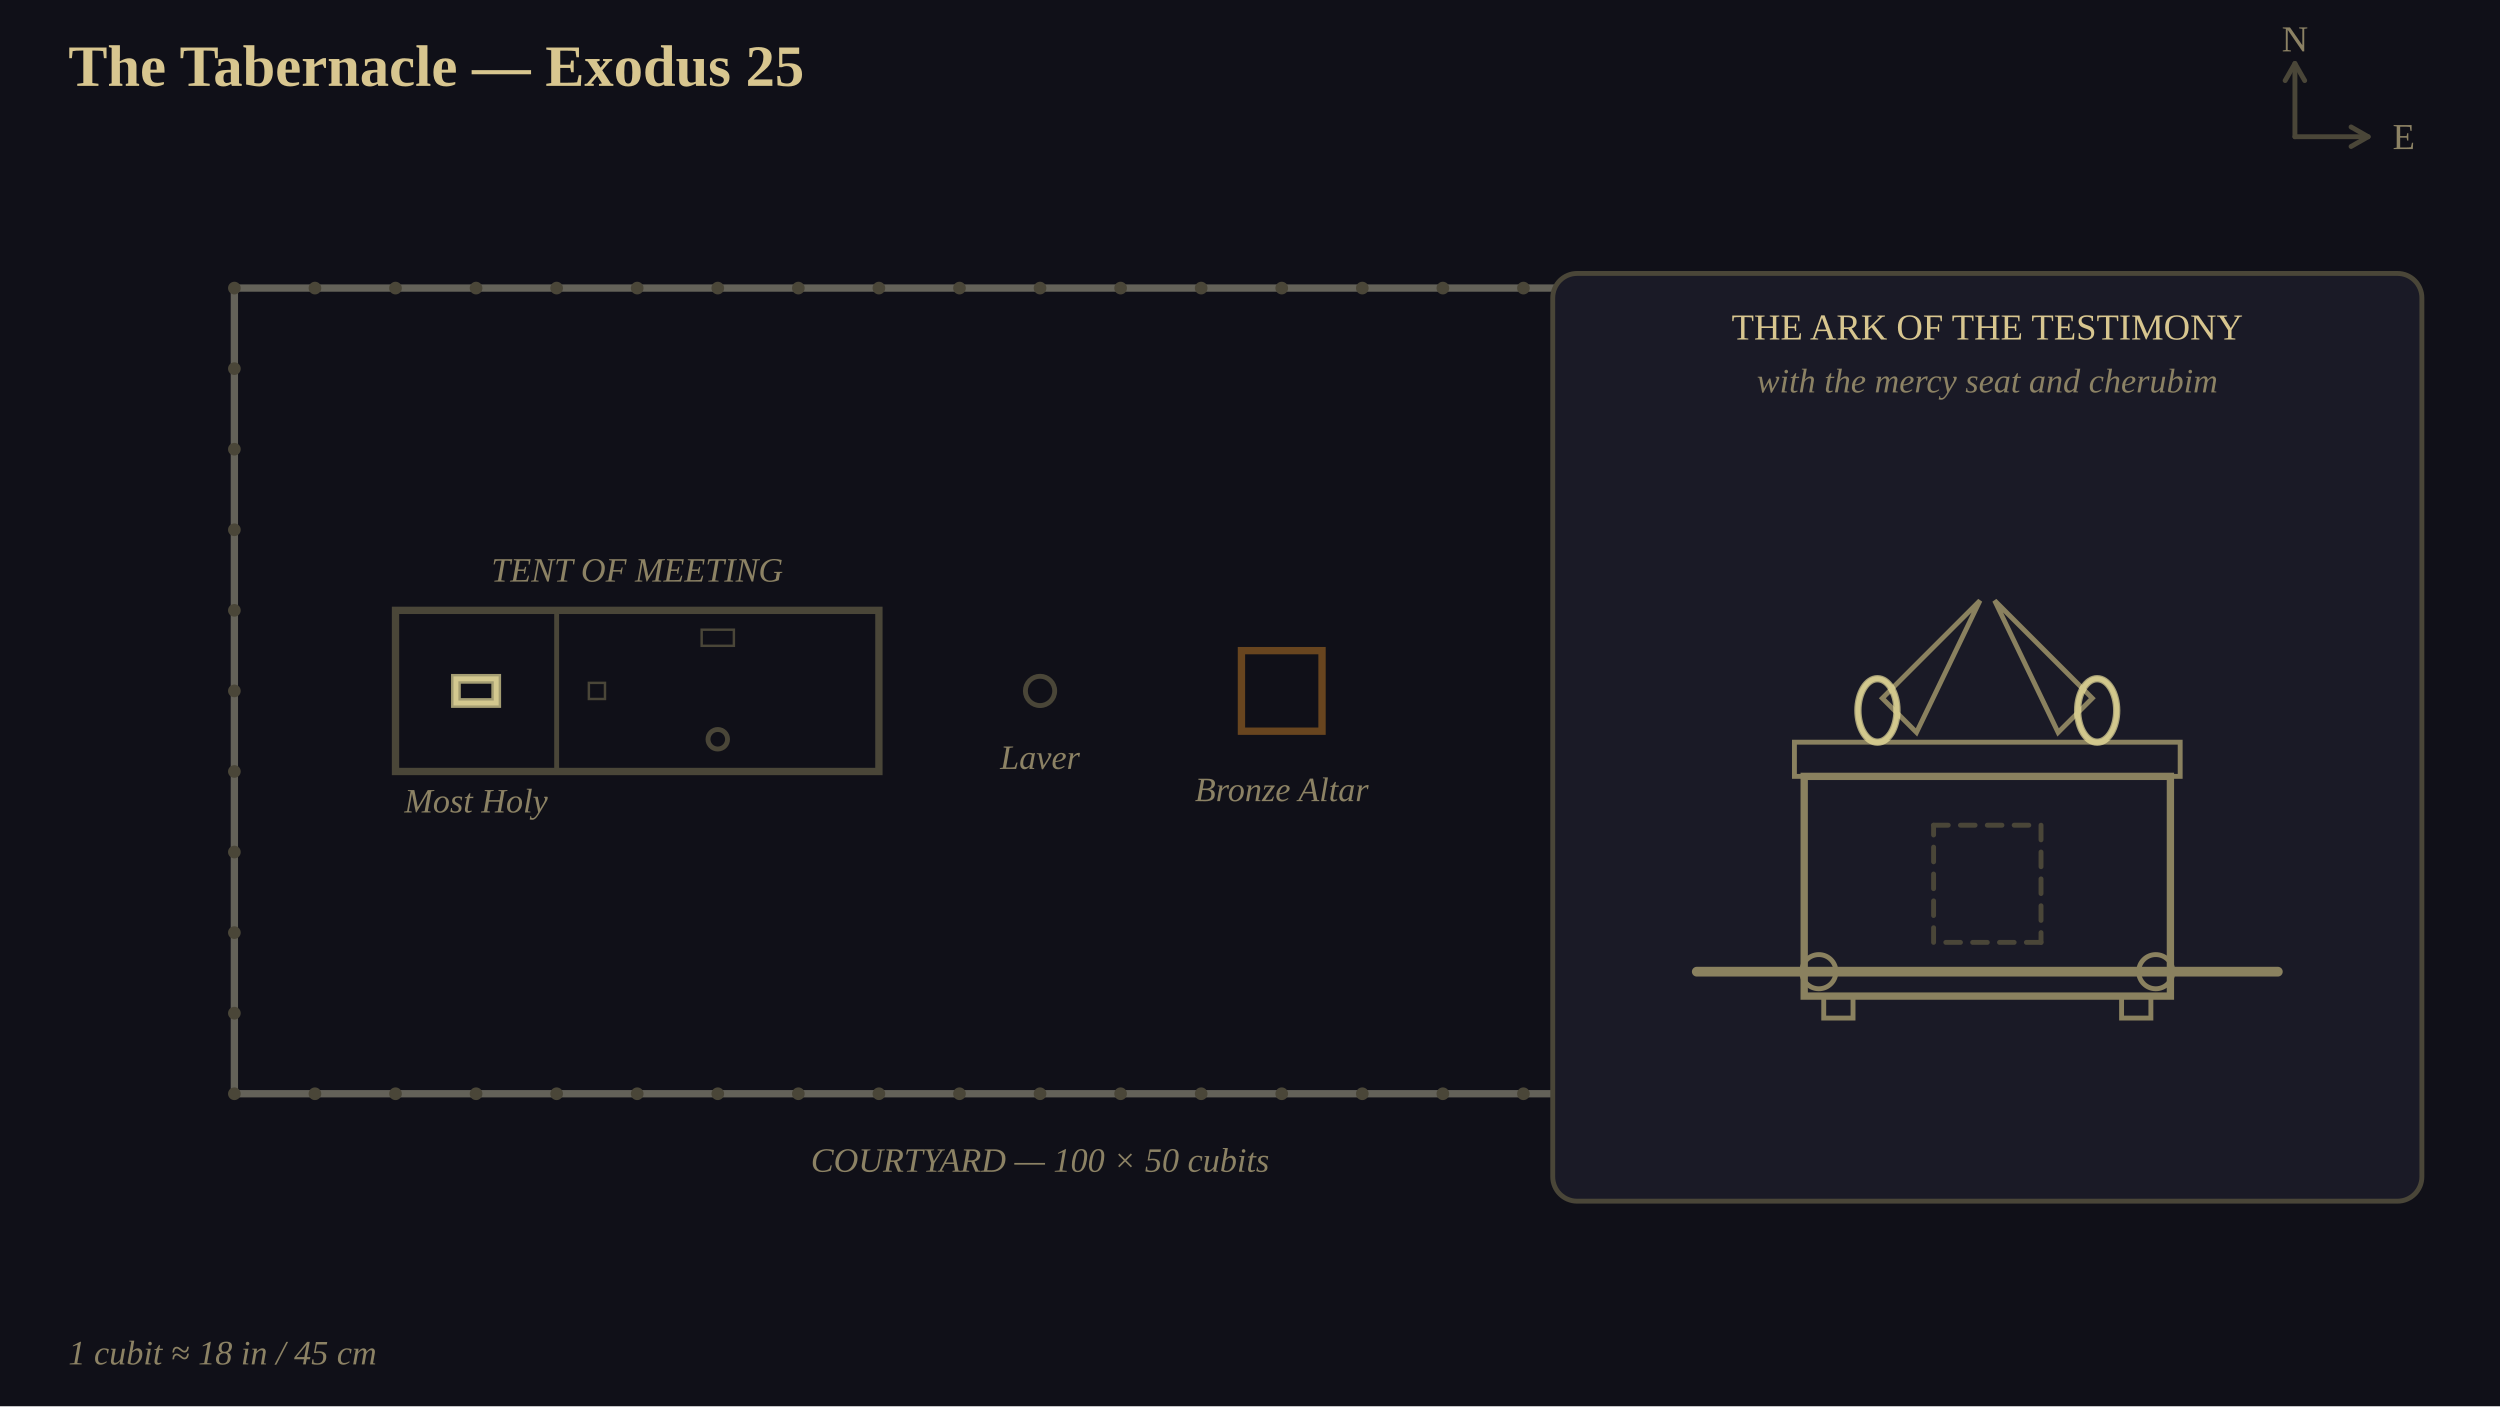
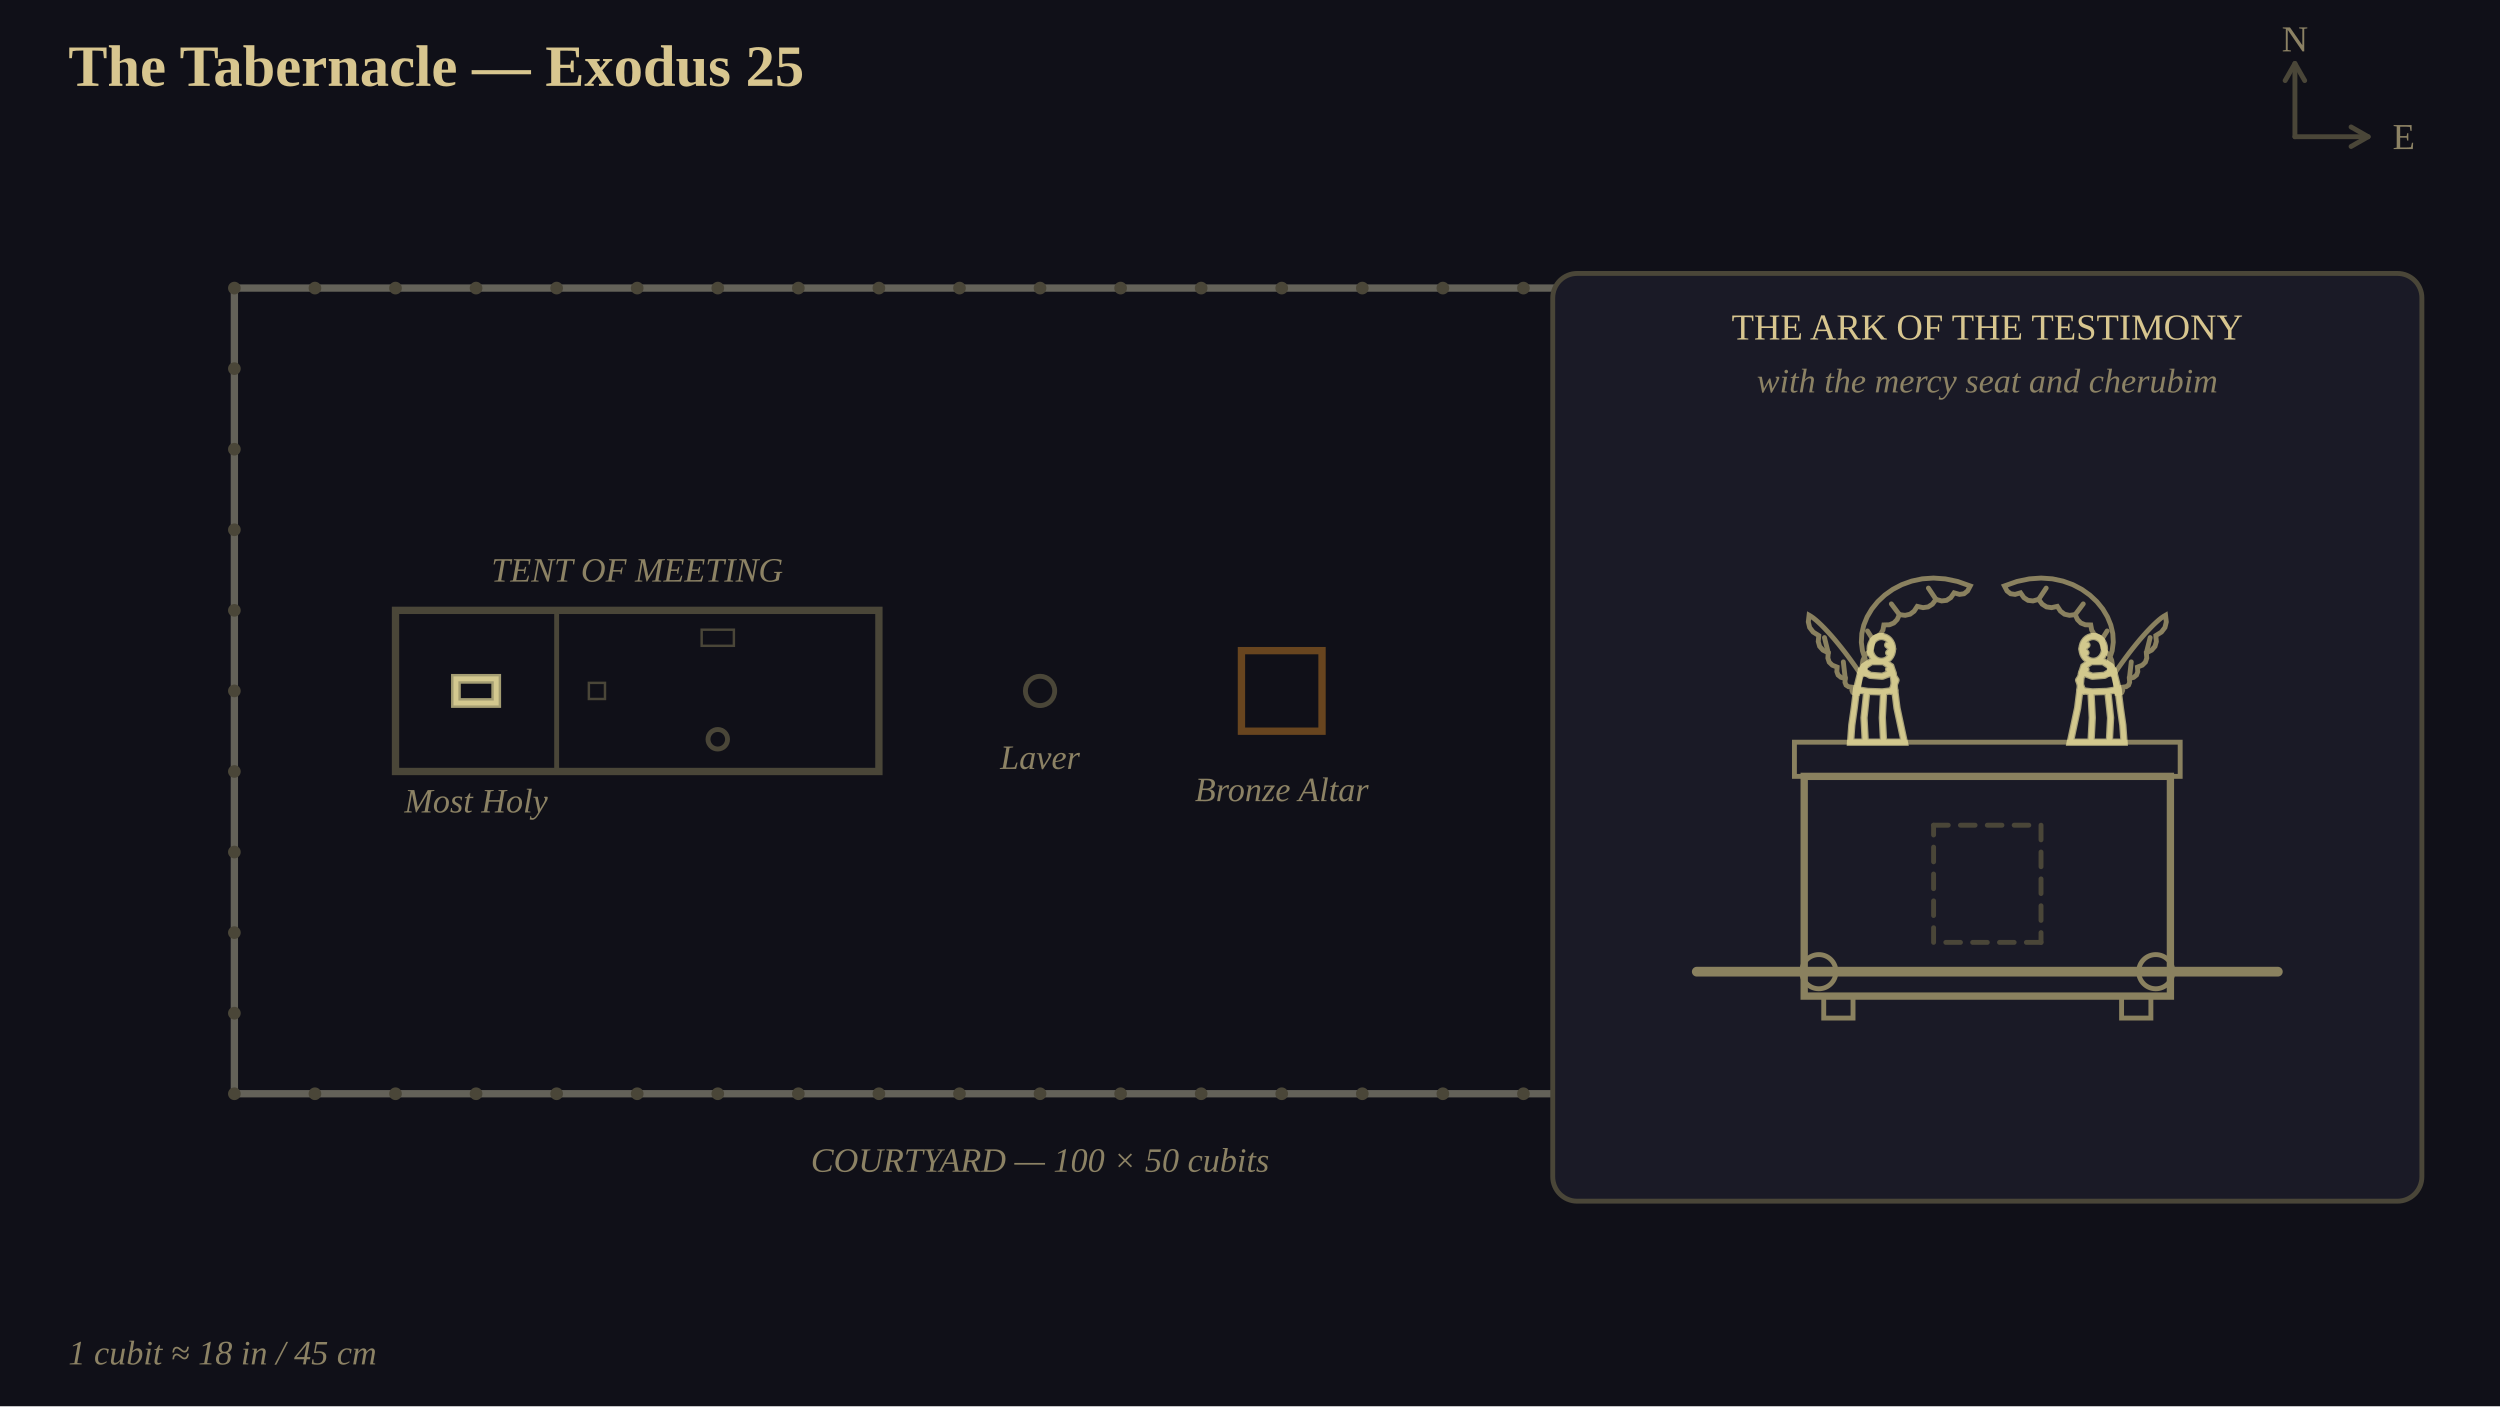
<svg xmlns="http://www.w3.org/2000/svg" viewBox="0 0 1024 576" width="1024" height="576" font-family="Georgia, 'Times New Roman', serif">
  <rect x="0" y="0" width="1024" height="576" fill="rgb(16,16,24)" />
  <polyline points="96,118 756,118" stroke-linejoin="round" stroke-linecap="round" fill="none" stroke="rgb(100,98,89)" stroke-width="3" />
  <polyline points="96,448 756,448" stroke-linejoin="round" stroke-linecap="round" fill="none" stroke="rgb(100,98,89)" stroke-width="3" />
  <polyline points="96,118 96,448" stroke-linejoin="round" stroke-linecap="round" fill="none" stroke="rgb(100,98,89)" stroke-width="3" />
  <polyline points="756,118 756,217" stroke-linejoin="round" stroke-linecap="round" fill="none" stroke="rgb(100,98,89)" stroke-width="3" />
  <polyline points="756,349 756,448" stroke-linejoin="round" stroke-linecap="round" fill="none" stroke="rgb(100,98,89)" stroke-width="3" />
  <polyline points="756,217 756,250" stroke-linejoin="round" stroke-linecap="round" fill="none" stroke="rgb(61,67,108)" stroke-width="5" />
  <polyline points="756,250 756,283" stroke-linejoin="round" stroke-linecap="round" fill="none" stroke="rgb(77,47,88)" stroke-width="5" />
  <polyline points="756,283 756,316" stroke-linejoin="round" stroke-linecap="round" fill="none" stroke="rgb(100,42,42)" stroke-width="5" />
  <polyline points="756,316 756,349" stroke-linejoin="round" stroke-linecap="round" fill="none" stroke="rgb(100,98,89)" stroke-width="5" />
  <ellipse cx="96" cy="118" rx="2.6" ry="2.6" fill="rgb(74,70,56)" />
  <ellipse cx="129" cy="118" rx="2.6" ry="2.6" fill="rgb(74,70,56)" />
  <ellipse cx="162" cy="118" rx="2.6" ry="2.6" fill="rgb(74,70,56)" />
  <ellipse cx="195" cy="118" rx="2.6" ry="2.6" fill="rgb(74,70,56)" />
  <ellipse cx="228" cy="118" rx="2.6" ry="2.6" fill="rgb(74,70,56)" />
  <ellipse cx="261" cy="118" rx="2.6" ry="2.6" fill="rgb(74,70,56)" />
  <ellipse cx="294" cy="118" rx="2.6" ry="2.6" fill="rgb(74,70,56)" />
  <ellipse cx="327" cy="118" rx="2.6" ry="2.6" fill="rgb(74,70,56)" />
  <ellipse cx="360" cy="118" rx="2.6" ry="2.6" fill="rgb(74,70,56)" />
  <ellipse cx="393" cy="118" rx="2.6" ry="2.6" fill="rgb(74,70,56)" />
  <ellipse cx="426" cy="118" rx="2.6" ry="2.6" fill="rgb(74,70,56)" />
  <ellipse cx="459" cy="118" rx="2.6" ry="2.6" fill="rgb(74,70,56)" />
  <ellipse cx="492" cy="118" rx="2.6" ry="2.6" fill="rgb(74,70,56)" />
  <ellipse cx="525" cy="118" rx="2.6" ry="2.6" fill="rgb(74,70,56)" />
  <ellipse cx="558" cy="118" rx="2.6" ry="2.6" fill="rgb(74,70,56)" />
  <ellipse cx="591" cy="118" rx="2.6" ry="2.6" fill="rgb(74,70,56)" />
  <ellipse cx="624" cy="118" rx="2.6" ry="2.6" fill="rgb(74,70,56)" />
  <ellipse cx="657" cy="118" rx="2.6" ry="2.6" fill="rgb(74,70,56)" />
  <ellipse cx="690" cy="118" rx="2.6" ry="2.6" fill="rgb(74,70,56)" />
  <ellipse cx="723" cy="118" rx="2.6" ry="2.6" fill="rgb(74,70,56)" />
  <ellipse cx="756" cy="118" rx="2.6" ry="2.6" fill="rgb(74,70,56)" />
  <ellipse cx="96" cy="448" rx="2.6" ry="2.6" fill="rgb(74,70,56)" />
  <ellipse cx="129" cy="448" rx="2.6" ry="2.6" fill="rgb(74,70,56)" />
  <ellipse cx="162" cy="448" rx="2.6" ry="2.6" fill="rgb(74,70,56)" />
  <ellipse cx="195" cy="448" rx="2.6" ry="2.6" fill="rgb(74,70,56)" />
  <ellipse cx="228" cy="448" rx="2.6" ry="2.6" fill="rgb(74,70,56)" />
  <ellipse cx="261" cy="448" rx="2.6" ry="2.6" fill="rgb(74,70,56)" />
  <ellipse cx="294" cy="448" rx="2.6" ry="2.6" fill="rgb(74,70,56)" />
  <ellipse cx="327" cy="448" rx="2.6" ry="2.6" fill="rgb(74,70,56)" />
  <ellipse cx="360" cy="448" rx="2.6" ry="2.6" fill="rgb(74,70,56)" />
  <ellipse cx="393" cy="448" rx="2.6" ry="2.6" fill="rgb(74,70,56)" />
  <ellipse cx="426" cy="448" rx="2.6" ry="2.6" fill="rgb(74,70,56)" />
  <ellipse cx="459" cy="448" rx="2.6" ry="2.6" fill="rgb(74,70,56)" />
  <ellipse cx="492" cy="448" rx="2.6" ry="2.6" fill="rgb(74,70,56)" />
  <ellipse cx="525" cy="448" rx="2.6" ry="2.6" fill="rgb(74,70,56)" />
  <ellipse cx="558" cy="448" rx="2.6" ry="2.6" fill="rgb(74,70,56)" />
  <ellipse cx="591" cy="448" rx="2.6" ry="2.6" fill="rgb(74,70,56)" />
  <ellipse cx="624" cy="448" rx="2.6" ry="2.6" fill="rgb(74,70,56)" />
  <ellipse cx="657" cy="448" rx="2.6" ry="2.6" fill="rgb(74,70,56)" />
  <ellipse cx="690" cy="448" rx="2.6" ry="2.6" fill="rgb(74,70,56)" />
  <ellipse cx="723" cy="448" rx="2.6" ry="2.6" fill="rgb(74,70,56)" />
  <ellipse cx="756" cy="448" rx="2.6" ry="2.6" fill="rgb(74,70,56)" />
  <ellipse cx="96" cy="151" rx="2.6" ry="2.6" fill="rgb(74,70,56)" />
  <ellipse cx="96" cy="184" rx="2.6" ry="2.6" fill="rgb(74,70,56)" />
  <ellipse cx="96" cy="217" rx="2.6" ry="2.6" fill="rgb(74,70,56)" />
  <ellipse cx="96" cy="250" rx="2.6" ry="2.6" fill="rgb(74,70,56)" />
  <ellipse cx="96" cy="283" rx="2.6" ry="2.6" fill="rgb(74,70,56)" />
  <ellipse cx="96" cy="316" rx="2.6" ry="2.6" fill="rgb(74,70,56)" />
  <ellipse cx="96" cy="349" rx="2.6" ry="2.6" fill="rgb(74,70,56)" />
  <ellipse cx="96" cy="382" rx="2.6" ry="2.6" fill="rgb(74,70,56)" />
  <ellipse cx="96" cy="415" rx="2.6" ry="2.6" fill="rgb(74,70,56)" />
  <ellipse cx="756" cy="151" rx="2.6" ry="2.6" fill="rgb(74,70,56)" />
  <ellipse cx="756" cy="184" rx="2.6" ry="2.6" fill="rgb(74,70,56)" />
  <ellipse cx="756" cy="217" rx="2.6" ry="2.6" fill="rgb(74,70,56)" />
  <ellipse cx="756" cy="250" rx="2.6" ry="2.6" fill="rgb(74,70,56)" />
  <ellipse cx="756" cy="294.02" rx="2.6" ry="2.6" fill="rgb(74,70,56)" />
  <ellipse cx="756" cy="337.98" rx="2.6" ry="2.6" fill="rgb(74,70,56)" />
  <ellipse cx="756" cy="349" rx="2.6" ry="2.6" fill="rgb(74,70,56)" />
  <ellipse cx="756" cy="382" rx="2.6" ry="2.6" fill="rgb(74,70,56)" />
  <ellipse cx="756" cy="415" rx="2.6" ry="2.6" fill="rgb(74,70,56)" />
  <rect x="162" y="250" width="198" height="66" fill="none" stroke="rgb(74,70,56)" stroke-width="3" />
  <polyline points="228,250 228,316" stroke-linejoin="round" stroke-linecap="round" fill="none" stroke="rgb(74,70,56)" stroke-width="2" />
  <rect x="186.75" y="278.05" width="16.5" height="9.9" fill="none" stroke="rgb(140,130,100)" stroke-width="2" />
  <rect x="241.2" y="279.7" width="6.6" height="6.6" fill="none" stroke="rgb(74,70,56)" stroke-width="1" />
  <rect x="287.4" y="257.92" width="13.2" height="6.6" fill="none" stroke="rgb(74,70,56)" stroke-width="1" />
  <ellipse cx="294" cy="302.8" rx="4" ry="4" fill="none" stroke="rgb(74,70,56)" stroke-width="2" />
  <ellipse cx="426" cy="283" rx="6" ry="6" fill="none" stroke="rgb(74,70,56)" stroke-width="2" />
  <rect x="508.5" y="266.5" width="33" height="33" fill="none" stroke="rgb(104,69,31)" stroke-width="3" />
  <text x="261" y="233.5" font-size="14" text-anchor="middle" dominant-baseline="central" fill="rgb(140,130,100)" font-family="Georgia, 'Times New Roman', serif" font-style="italic">TENT OF MEETING</text>
  <text x="195" y="323.92" font-size="14" text-anchor="middle" dominant-baseline="text-before-edge" fill="rgb(140,130,100)" font-family="Georgia, 'Times New Roman', serif" font-style="italic">Most Holy</text>
  <text x="525" y="319.3" font-size="14" text-anchor="middle" dominant-baseline="text-before-edge" fill="rgb(140,130,100)" font-family="Georgia, 'Times New Roman', serif" font-style="italic">Bronze Altar</text>
  <text x="426" y="306.1" font-size="14" text-anchor="middle" dominant-baseline="text-before-edge" fill="rgb(140,130,100)" font-family="Georgia, 'Times New Roman', serif" font-style="italic">Laver</text>
  <text x="782.4" y="283" font-size="14" text-anchor="start" dominant-baseline="central" fill="rgb(140,130,100)" font-family="Georgia, 'Times New Roman', serif" font-style="italic">GATE</text>
  <text x="426" y="471.1" font-size="14" text-anchor="middle" dominant-baseline="text-before-edge" fill="rgb(140,130,100)" font-family="Georgia, 'Times New Roman', serif" font-style="italic">COURTYARD  —  100 × 50 cubits</text>
  <polyline points="940,56 940,26" stroke-linejoin="round" stroke-linecap="round" fill="none" stroke="rgb(74,70,56)" stroke-width="2" />
  <polyline points="936,33 940,26 944,33" stroke-linejoin="round" stroke-linecap="round" fill="none" stroke="rgb(74,70,56)" stroke-width="2" />
  <polyline points="940,56 970,56" stroke-linejoin="round" stroke-linecap="round" fill="none" stroke="rgb(74,70,56)" stroke-width="2" />
  <polyline points="963,52 970,56 963,60" stroke-linejoin="round" stroke-linecap="round" fill="none" stroke="rgb(74,70,56)" stroke-width="2" />
  <text x="940" y="16" font-size="15" text-anchor="middle" dominant-baseline="central" fill="rgb(140,130,100)" font-family="Georgia, 'Times New Roman', serif">N</text>
  <text x="980" y="56" font-size="15" text-anchor="start" dominant-baseline="central" fill="rgb(140,130,100)" font-family="Georgia, 'Times New Roman', serif">E</text>
  <text x="28" y="20" font-size="24" text-anchor="start" dominant-baseline="text-before-edge" fill="rgb(216,198,143)" font-family="Georgia, 'Times New Roman', serif" font-weight="bold">The Tabernacle — Exodus 25</text>
  <text x="28" y="550" font-size="14" text-anchor="start" dominant-baseline="text-before-edge" fill="rgb(140,130,100)" font-family="Georgia, 'Times New Roman', serif" font-style="italic">1 cubit ≈ 18 in / 45 cm</text>
  <rect x="636" y="112" width="356" height="380" rx="10" fill="rgb(26,26,38)" stroke="rgb(74,70,56)" stroke-width="2" />
  <text x="814" y="134" font-size="15" text-anchor="middle" dominant-baseline="central" fill="rgb(216,198,143)" font-family="Georgia, 'Times New Roman', serif">THE ARK OF THE TESTIMONY</text>
  <text x="814" y="156" font-size="14" text-anchor="middle" dominant-baseline="central" fill="rgb(140,130,100)" font-family="Georgia, 'Times New Roman', serif" font-style="italic">with the mercy seat and cherubim</text>
  <rect x="739" y="318" width="150" height="90" fill="none" stroke="rgb(138,129,95)" stroke-width="3" />
  <rect x="735" y="304" width="158" height="14" fill="none" stroke="rgb(138,129,95)" stroke-width="2" />
  <rect x="747" y="408" width="12" height="9" fill="none" stroke="rgb(138,129,95)" stroke-width="2" />
  <rect x="869" y="408" width="12" height="9" fill="none" stroke="rgb(138,129,95)" stroke-width="2" />
  <polyline points="695,398 933,398" stroke-linejoin="round" stroke-linecap="round" fill="none" stroke="rgb(138,129,95)" stroke-width="4" />
  <ellipse cx="745" cy="398" rx="7" ry="7" fill="none" stroke="rgb(138,129,95)" stroke-width="2" />
  <ellipse cx="883" cy="398" rx="7" ry="7" fill="none" stroke="rgb(138,129,95)" stroke-width="2" />
  <polyline points="792,338 798,338" stroke-linejoin="round" stroke-linecap="round" fill="none" stroke="rgb(74,70,56)" stroke-width="2" />
  <polyline points="803,338 809,338" stroke-linejoin="round" stroke-linecap="round" fill="none" stroke="rgb(74,70,56)" stroke-width="2" />
  <polyline points="814,338 820,338" stroke-linejoin="round" stroke-linecap="round" fill="none" stroke="rgb(74,70,56)" stroke-width="2" />
  <polyline points="825,338 831,338" stroke-linejoin="round" stroke-linecap="round" fill="none" stroke="rgb(74,70,56)" stroke-width="2" />
  <polyline points="836,338 836,344" stroke-linejoin="round" stroke-linecap="round" fill="none" stroke="rgb(74,70,56)" stroke-width="2" />
  <polyline points="836,349 836,355" stroke-linejoin="round" stroke-linecap="round" fill="none" stroke="rgb(74,70,56)" stroke-width="2" />
  <polyline points="836,360 836,366" stroke-linejoin="round" stroke-linecap="round" fill="none" stroke="rgb(74,70,56)" stroke-width="2" />
  <polyline points="836,371 836,377" stroke-linejoin="round" stroke-linecap="round" fill="none" stroke="rgb(74,70,56)" stroke-width="2" />
  <polyline points="836,382 836,386" stroke-linejoin="round" stroke-linecap="round" fill="none" stroke="rgb(74,70,56)" stroke-width="2" />
  <polyline points="836,386 830,386" stroke-linejoin="round" stroke-linecap="round" fill="none" stroke="rgb(74,70,56)" stroke-width="2" />
  <polyline points="825,386 819,386" stroke-linejoin="round" stroke-linecap="round" fill="none" stroke="rgb(74,70,56)" stroke-width="2" />
  <polyline points="814,386 808,386" stroke-linejoin="round" stroke-linecap="round" fill="none" stroke="rgb(74,70,56)" stroke-width="2" />
  <polyline points="803,386 797,386" stroke-linejoin="round" stroke-linecap="round" fill="none" stroke="rgb(74,70,56)" stroke-width="2" />
  <polyline points="792,386 792,380" stroke-linejoin="round" stroke-linecap="round" fill="none" stroke="rgb(74,70,56)" stroke-width="2" />
  <polyline points="792,375 792,369" stroke-linejoin="round" stroke-linecap="round" fill="none" stroke="rgb(74,70,56)" stroke-width="2" />
  <polyline points="792,364 792,358" stroke-linejoin="round" stroke-linecap="round" fill="none" stroke="rgb(74,70,56)" stroke-width="2" />
  <polyline points="792,353 792,347" stroke-linejoin="round" stroke-linecap="round" fill="none" stroke="rgb(74,70,56)" stroke-width="2" />
  <polyline points="792,342 792,338" stroke-linejoin="round" stroke-linecap="round" fill="none" stroke="rgb(74,70,56)" stroke-width="2" />
-   <ellipse cx="769" cy="291" rx="8" ry="13" fill="none" stroke="rgb(138,129,95)" stroke-width="2" />
-   <polygon points="771,286 811,246 785,300" fill="none" stroke="rgb(138,129,95)" stroke-width="2" />
-   <ellipse cx="859" cy="291" rx="8" ry="13" fill="none" stroke="rgb(138,129,95)" stroke-width="2" />
-   <polygon points="857,286 817,246 843,300" fill="none" stroke="rgb(138,129,95)" stroke-width="2" />
+   <polygon points="762,276 760.49,273.77 758.96,271.61 757.43,269.5 755.91,267.47 754.39,265.52 752.89,263.66 751.43,261.9 750,260.25 748.62,258.72 747.29,257.31 746.03,256.04 744.84,254.91 743.74,253.93 742.72,253.11 741.81,252.47 741,252 740.68,254.72 741.23,257.01 742.67,258.89 744.98,260.34 744.75,262.76 745.32,264.75 746.69,266.3 748.85,267.41 748.69,269.54 749.24,271.22 750.51,272.46 752.5,273.25 752.37,275.1 752.88,276.49 754.03,277.43 755.81,277.93 755.7,279.49 756.14,280.61 757.13,281.27 758.69,281.49 758.55,282.78 758.89,283.63 759.7,284.03 761,284" fill="none" stroke="rgb(138,129,95)" stroke-width="2" />
+   <polyline points="748.85,267.41 747.3,261.15" stroke-linejoin="round" stroke-linecap="round" fill="none" stroke="rgb(138,129,95)" stroke-width="2" />
+   <polyline points="755.81,277.93 755.03,271.1" stroke-linejoin="round" stroke-linecap="round" fill="none" stroke="rgb(138,129,95)" stroke-width="2" />
+   <polygon points="764,270 762.86,266.56 762.4,263.05 762.6,259.52 763.41,256.03 764.79,252.65 766.71,249.43 769.12,246.45 772,243.75 775.3,241.4 778.98,239.47 783.01,238.02 787.34,237.09 791.95,236.77 796.79,237.11 801.81,238.16 807,240 805.92,242.05 804.46,243.2 802.62,243.46 800.39,242.82 799.01,244.8 797.31,245.91 795.3,246.14 792.97,245.5 791.52,247.46 789.76,248.59 787.69,248.89 785.31,248.37 784.01,250.35 782.36,251.58 780.35,252.04 778,251.75 777.06,253.79 775.69,255.18 773.88,255.91 771.63,255.98 771.25,258.07 770.31,259.67 768.82,260.77 766.78,261.38 767.07,263.49 766.71,265.34 765.7,266.93 764.04,268.27 763.06,270.45 762.72,272.63 763.04,274.81 764,277" fill="none" stroke="rgb(138,129,95)" stroke-width="2" />
+   <polyline points="792.97,245.5 789.88,240.88" stroke-linejoin="round" stroke-linecap="round" fill="none" stroke="rgb(138,129,95)" stroke-width="2" />
+   <polyline points="778,251.75 774.7,247.35" stroke-linejoin="round" stroke-linecap="round" fill="none" stroke="rgb(138,129,95)" stroke-width="2" />
+   <polyline points="766.78,261.38 764.92,258.44" stroke-linejoin="round" stroke-linecap="round" fill="none" stroke="rgb(138,129,95)" stroke-width="2" />
+   <polygon points="758,304 758.5,297 759.5,290 760.5,282 762,276 763.5,273 766.5,271 771.5,271 774.5,273 775.5,276 776,282 777,290 778.5,297 780,304" fill="none" stroke="rgb(138,129,95)" stroke-width="2" />
+   <ellipse cx="770.6" cy="265.8" rx="4.6" ry="5.1" fill="none" stroke="rgb(138,129,95)" stroke-width="2" />
+   <polyline points="773.2,264.2 775.2,265.8 773.6,267.4" stroke-linejoin="round" stroke-linecap="round" fill="none" stroke="rgb(138,129,95)" stroke-width="2" />
+   <polyline points="762.4,274.4 766,276.6 771,277 775.2,275.4" stroke-linejoin="round" stroke-linecap="round" fill="none" stroke="rgb(138,129,95)" stroke-width="2" />
+   <polyline points="773.6,274.2 776.6,278.6 774.8,283.2" stroke-linejoin="round" stroke-linecap="round" fill="none" stroke="rgb(138,129,95)" stroke-width="2" />
+   <polyline points="760.6,282.5 765,283.2 771,283.4 776.1,282.8" stroke-linejoin="round" stroke-linecap="round" fill="none" stroke="rgb(138,129,95)" stroke-width="2" />
+   <polyline points="764.5,284.5 763.5,294 764,303.5" stroke-linejoin="round" stroke-linecap="round" fill="none" stroke="rgb(138,129,95)" stroke-width="2" />
+   <polyline points="771.5,284.2 771,294 771.5,303.5" stroke-linejoin="round" stroke-linecap="round" fill="none" stroke="rgb(138,129,95)" stroke-width="2" />
+   <polygon points="866,276 867.51,273.77 869.04,271.61 870.57,269.5 872.09,267.47 873.61,265.52 875.11,263.66 876.57,261.9 878,260.25 879.38,258.72 880.71,257.31 881.97,256.04 883.16,254.91 884.26,253.93 885.28,253.11 886.19,252.47 887,252 887.32,254.72 886.77,257.01 885.33,258.89 883.02,260.34 883.25,262.76 882.68,264.75 881.31,266.3 879.15,267.41 879.31,269.54 878.76,271.22 877.49,272.46 875.5,273.25 875.63,275.1 875.12,276.49 873.97,277.43 872.19,277.93 872.3,279.49 871.86,280.61 870.87,281.27 869.31,281.49 869.45,282.78 869.11,283.63 868.3,284.03 867,284" fill="none" stroke="rgb(138,129,95)" stroke-width="2" />
+   <polyline points="879.15,267.41 880.7,261.15" stroke-linejoin="round" stroke-linecap="round" fill="none" stroke="rgb(138,129,95)" stroke-width="2" />
+   <polyline points="872.19,277.93 872.97,271.1" stroke-linejoin="round" stroke-linecap="round" fill="none" stroke="rgb(138,129,95)" stroke-width="2" />
+   <polygon points="864,270 865.14,266.56 865.6,263.05 865.4,259.52 864.59,256.03 863.21,252.65 861.29,249.43 858.88,246.45 856,243.75 852.7,241.4 849.02,239.47 844.99,238.02 840.66,237.09 836.05,236.77 831.21,237.11 826.19,238.16 821,240 822.08,242.05 823.54,243.2 825.38,243.46 827.61,242.82 828.99,244.8 830.69,245.91 832.7,246.14 835.03,245.5 836.48,247.46 838.24,248.59 840.31,248.89 842.69,248.37 843.99,250.35 845.64,251.58 847.65,252.04 850,251.75 850.94,253.79 852.31,255.18 854.12,255.91 856.37,255.98 856.75,258.07 857.69,259.67 859.18,260.77 861.22,261.38 860.93,263.49 861.29,265.34 862.3,266.93 863.96,268.27 864.94,270.45 865.28,272.63 864.96,274.81 864,277" fill="none" stroke="rgb(138,129,95)" stroke-width="2" />
+   <polyline points="835.03,245.5 838.12,240.88" stroke-linejoin="round" stroke-linecap="round" fill="none" stroke="rgb(138,129,95)" stroke-width="2" />
+   <polyline points="850,251.75 853.3,247.35" stroke-linejoin="round" stroke-linecap="round" fill="none" stroke="rgb(138,129,95)" stroke-width="2" />
+   <polyline points="861.22,261.38 863.08,258.44" stroke-linejoin="round" stroke-linecap="round" fill="none" stroke="rgb(138,129,95)" stroke-width="2" />
+   <polygon points="870,304 869.5,297 868.5,290 867.5,282 866,276 864.5,273 861.5,271 856.5,271 853.5,273 852.5,276 852,282 851,290 849.5,297 848,304" fill="none" stroke="rgb(138,129,95)" stroke-width="2" />
+   <ellipse cx="857.4" cy="265.8" rx="4.6" ry="5.1" fill="none" stroke="rgb(138,129,95)" stroke-width="2" />
+   <polyline points="854.8,264.2 852.8,265.8 854.4,267.4" stroke-linejoin="round" stroke-linecap="round" fill="none" stroke="rgb(138,129,95)" stroke-width="2" />
+   <polyline points="865.6,274.4 862,276.6 857,277 852.8,275.4" stroke-linejoin="round" stroke-linecap="round" fill="none" stroke="rgb(138,129,95)" stroke-width="2" />
+   <polyline points="854.4,274.2 851.4,278.6 853.2,283.2" stroke-linejoin="round" stroke-linecap="round" fill="none" stroke="rgb(138,129,95)" stroke-width="2" />
+   <polyline points="867.4,282.5 863,283.2 857,283.4 851.9,282.8" stroke-linejoin="round" stroke-linecap="round" fill="none" stroke="rgb(138,129,95)" stroke-width="2" />
+   <polyline points="863.5,284.5 864.5,294 864,303.5" stroke-linejoin="round" stroke-linecap="round" fill="none" stroke="rgb(138,129,95)" stroke-width="2" />
+   <polyline points="856.5,284.2 857,294 856.5,303.5" stroke-linejoin="round" stroke-linecap="round" fill="none" stroke="rgb(138,129,95)" stroke-width="2" />
  <g opacity="0.62">
    <animate attributeName="opacity" values="0.62;1.0;0.62" dur="2.1s" begin="0s" repeatCount="indefinite" calcMode="spline" keyTimes="0;0.5;1" keySplines="0.4 0 0.6 1;0.4 0 0.6 1" />
-     <ellipse cx="769" cy="291" rx="8" ry="13" fill="none" stroke="rgb(255,244,170)" stroke-width="3" />
-     <ellipse cx="859" cy="291" rx="8" ry="13" fill="none" stroke="rgb(255,244,170)" stroke-width="3" />
+     <polygon points="758,304 758.5,297 759.5,290 760.5,282 762,276 763.5,273 766.5,271 771.5,271 774.5,273 775.5,276 776,282 777,290 778.5,297 780,304" fill="none" stroke="rgb(255,244,170)" stroke-width="3" />
+     <ellipse cx="770.6" cy="265.8" rx="4.6" ry="5.1" fill="none" stroke="rgb(255,244,170)" stroke-width="3" />
+     <polyline points="773.2,264.2 775.2,265.8 773.6,267.4" stroke-linejoin="round" stroke-linecap="round" fill="none" stroke="rgb(255,244,170)" stroke-width="3" />
+     <polyline points="762.4,274.4 766,276.6 771,277 775.2,275.4" stroke-linejoin="round" stroke-linecap="round" fill="none" stroke="rgb(255,244,170)" stroke-width="3" />
+     <polyline points="773.6,274.2 776.6,278.6 774.8,283.2" stroke-linejoin="round" stroke-linecap="round" fill="none" stroke="rgb(255,244,170)" stroke-width="3" />
+     <polyline points="760.6,282.5 765,283.2 771,283.4 776.1,282.8" stroke-linejoin="round" stroke-linecap="round" fill="none" stroke="rgb(255,244,170)" stroke-width="3" />
+     <polyline points="764.5,284.5 763.5,294 764,303.5" stroke-linejoin="round" stroke-linecap="round" fill="none" stroke="rgb(255,244,170)" stroke-width="3" />
+     <polyline points="771.5,284.2 771,294 771.5,303.5" stroke-linejoin="round" stroke-linecap="round" fill="none" stroke="rgb(255,244,170)" stroke-width="3" />
+     <polygon points="870,304 869.5,297 868.5,290 867.5,282 866,276 864.5,273 861.5,271 856.5,271 853.5,273 852.5,276 852,282 851,290 849.5,297 848,304" fill="none" stroke="rgb(255,244,170)" stroke-width="3" />
+     <ellipse cx="857.4" cy="265.8" rx="4.6" ry="5.1" fill="none" stroke="rgb(255,244,170)" stroke-width="3" />
+     <polyline points="854.8,264.2 852.8,265.8 854.4,267.4" stroke-linejoin="round" stroke-linecap="round" fill="none" stroke="rgb(255,244,170)" stroke-width="3" />
+     <polyline points="865.6,274.4 862,276.6 857,277 852.8,275.4" stroke-linejoin="round" stroke-linecap="round" fill="none" stroke="rgb(255,244,170)" stroke-width="3" />
+     <polyline points="854.4,274.2 851.4,278.6 853.2,283.2" stroke-linejoin="round" stroke-linecap="round" fill="none" stroke="rgb(255,244,170)" stroke-width="3" />
+     <polyline points="867.4,282.5 863,283.2 857,283.4 851.9,282.8" stroke-linejoin="round" stroke-linecap="round" fill="none" stroke="rgb(255,244,170)" stroke-width="3" />
+     <polyline points="863.5,284.5 864.5,294 864,303.5" stroke-linejoin="round" stroke-linecap="round" fill="none" stroke="rgb(255,244,170)" stroke-width="3" />
+     <polyline points="856.5,284.2 857,294 856.5,303.5" stroke-linejoin="round" stroke-linecap="round" fill="none" stroke="rgb(255,244,170)" stroke-width="3" />
    <rect x="186.75" y="278.05" width="16.5" height="9.9" fill="none" stroke="rgb(255,244,170)" stroke-width="4" />
  </g>
</svg>
